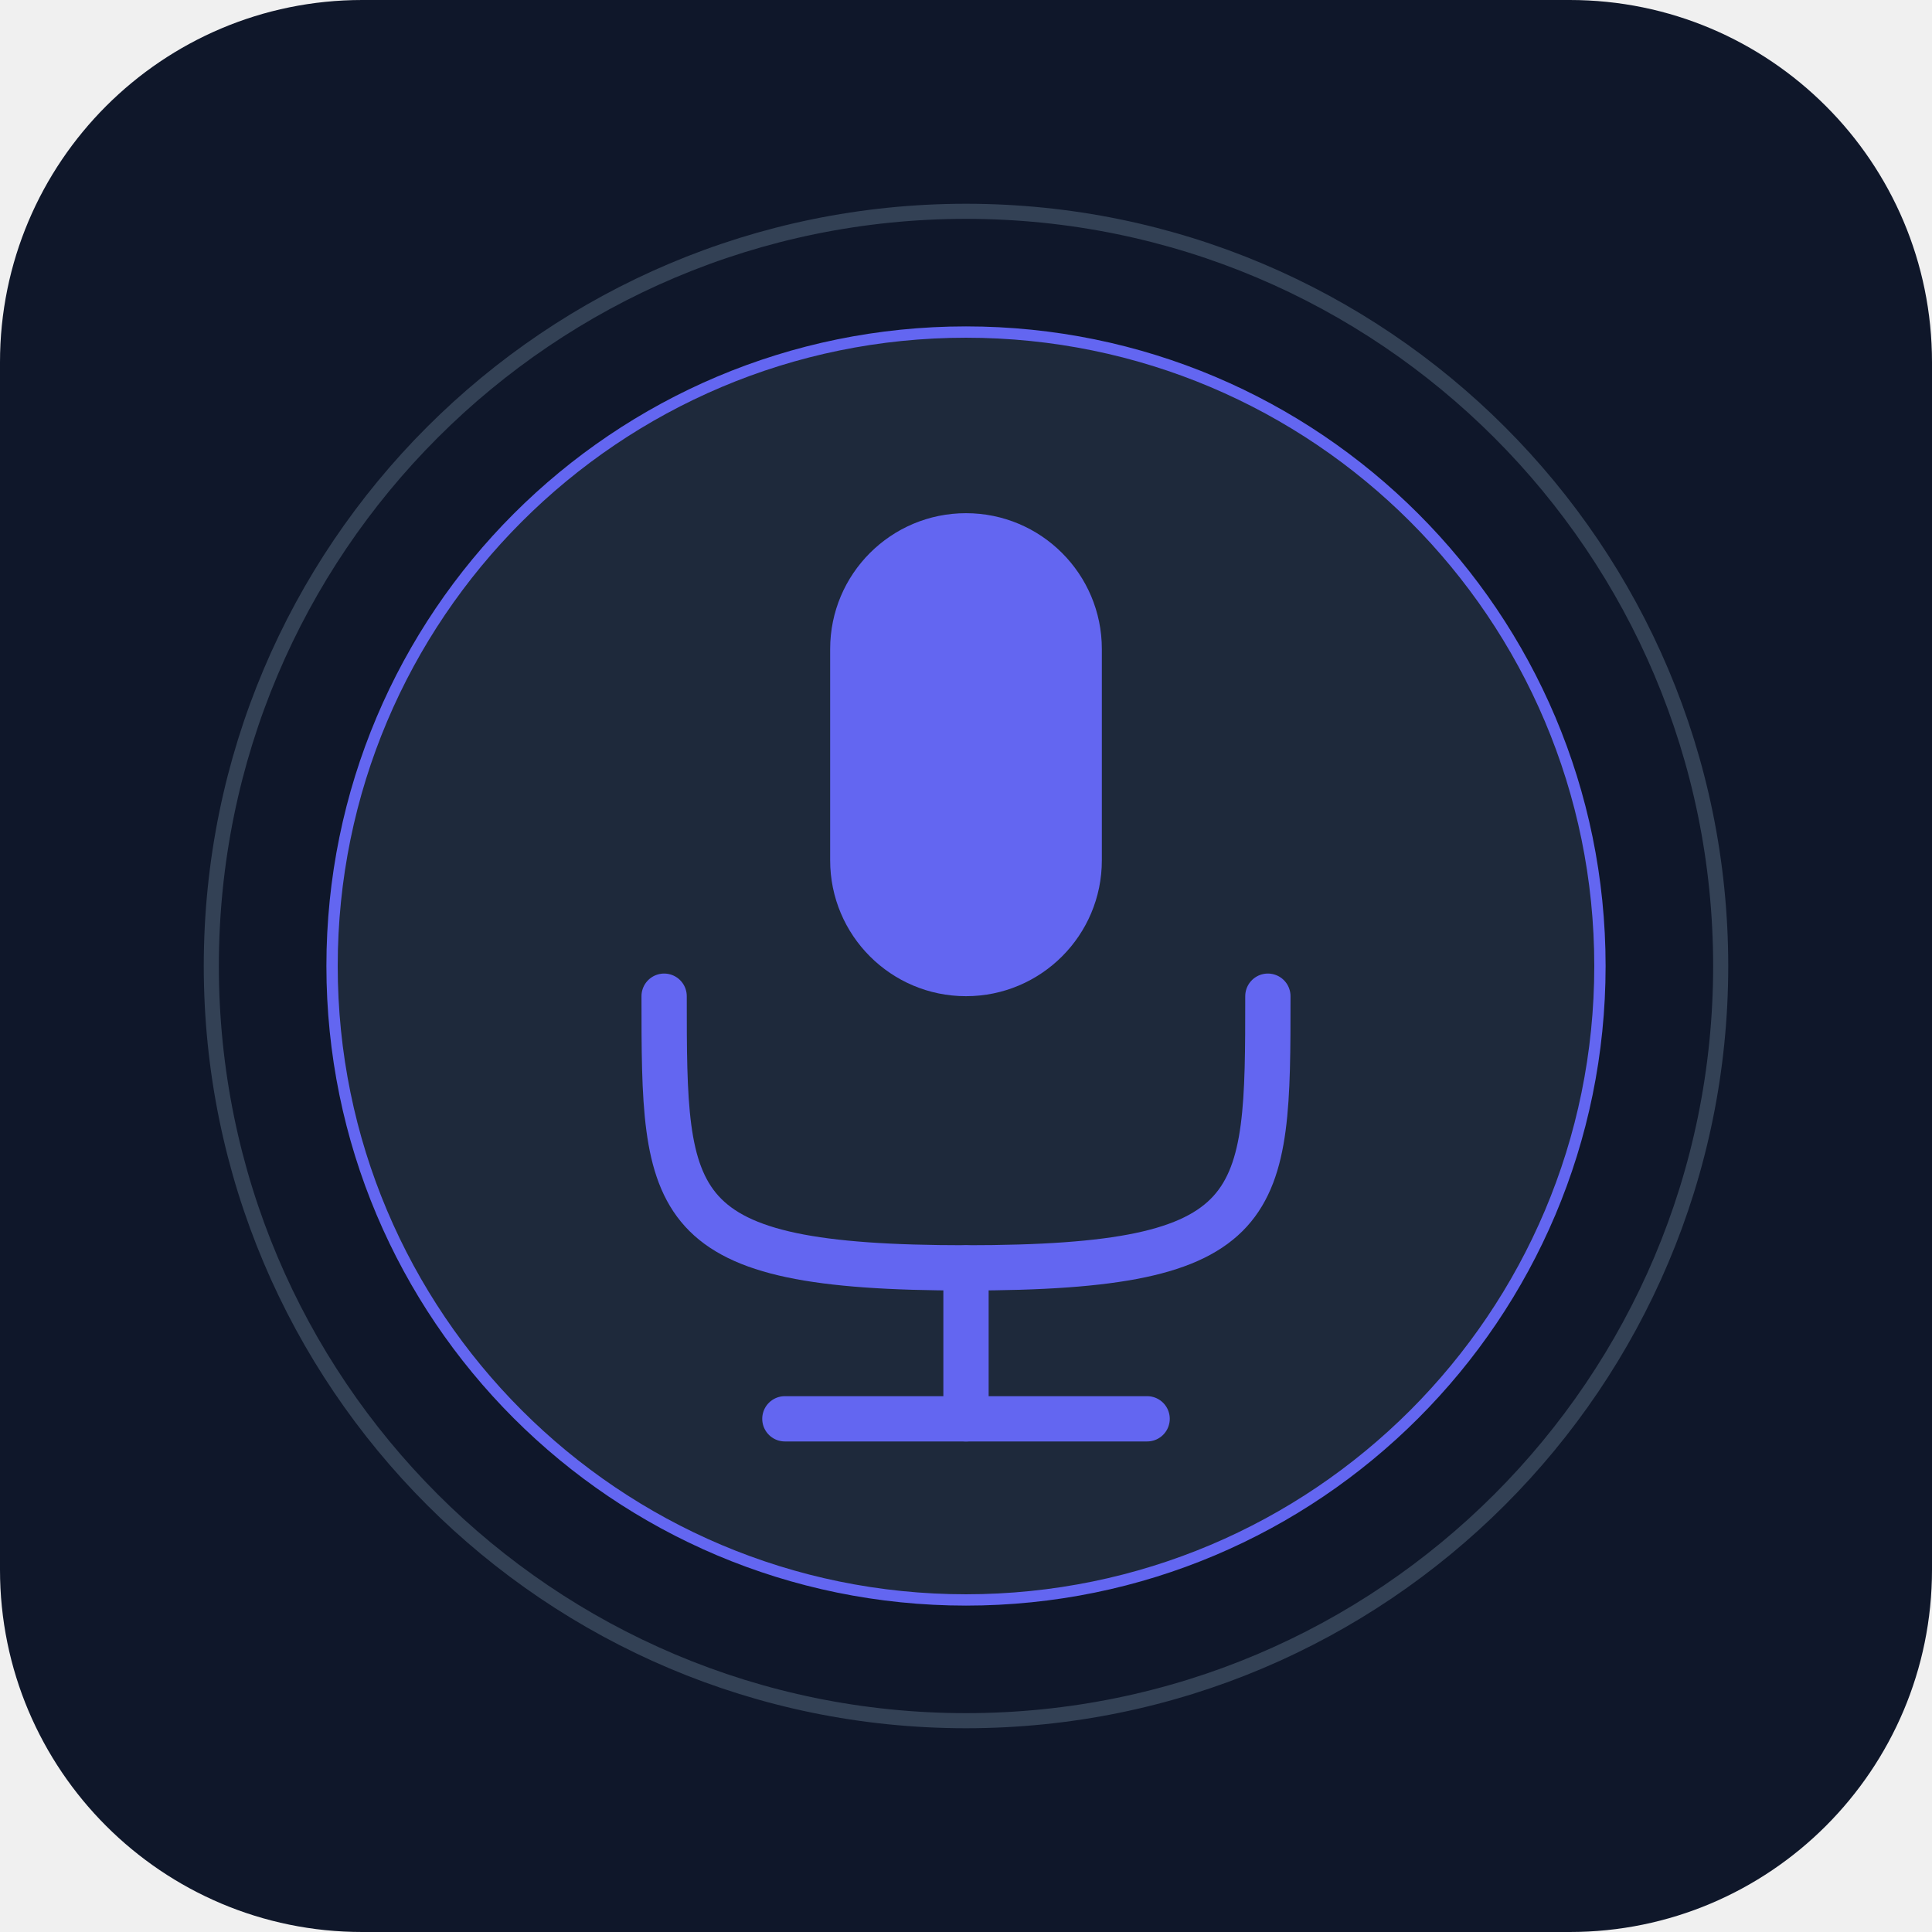
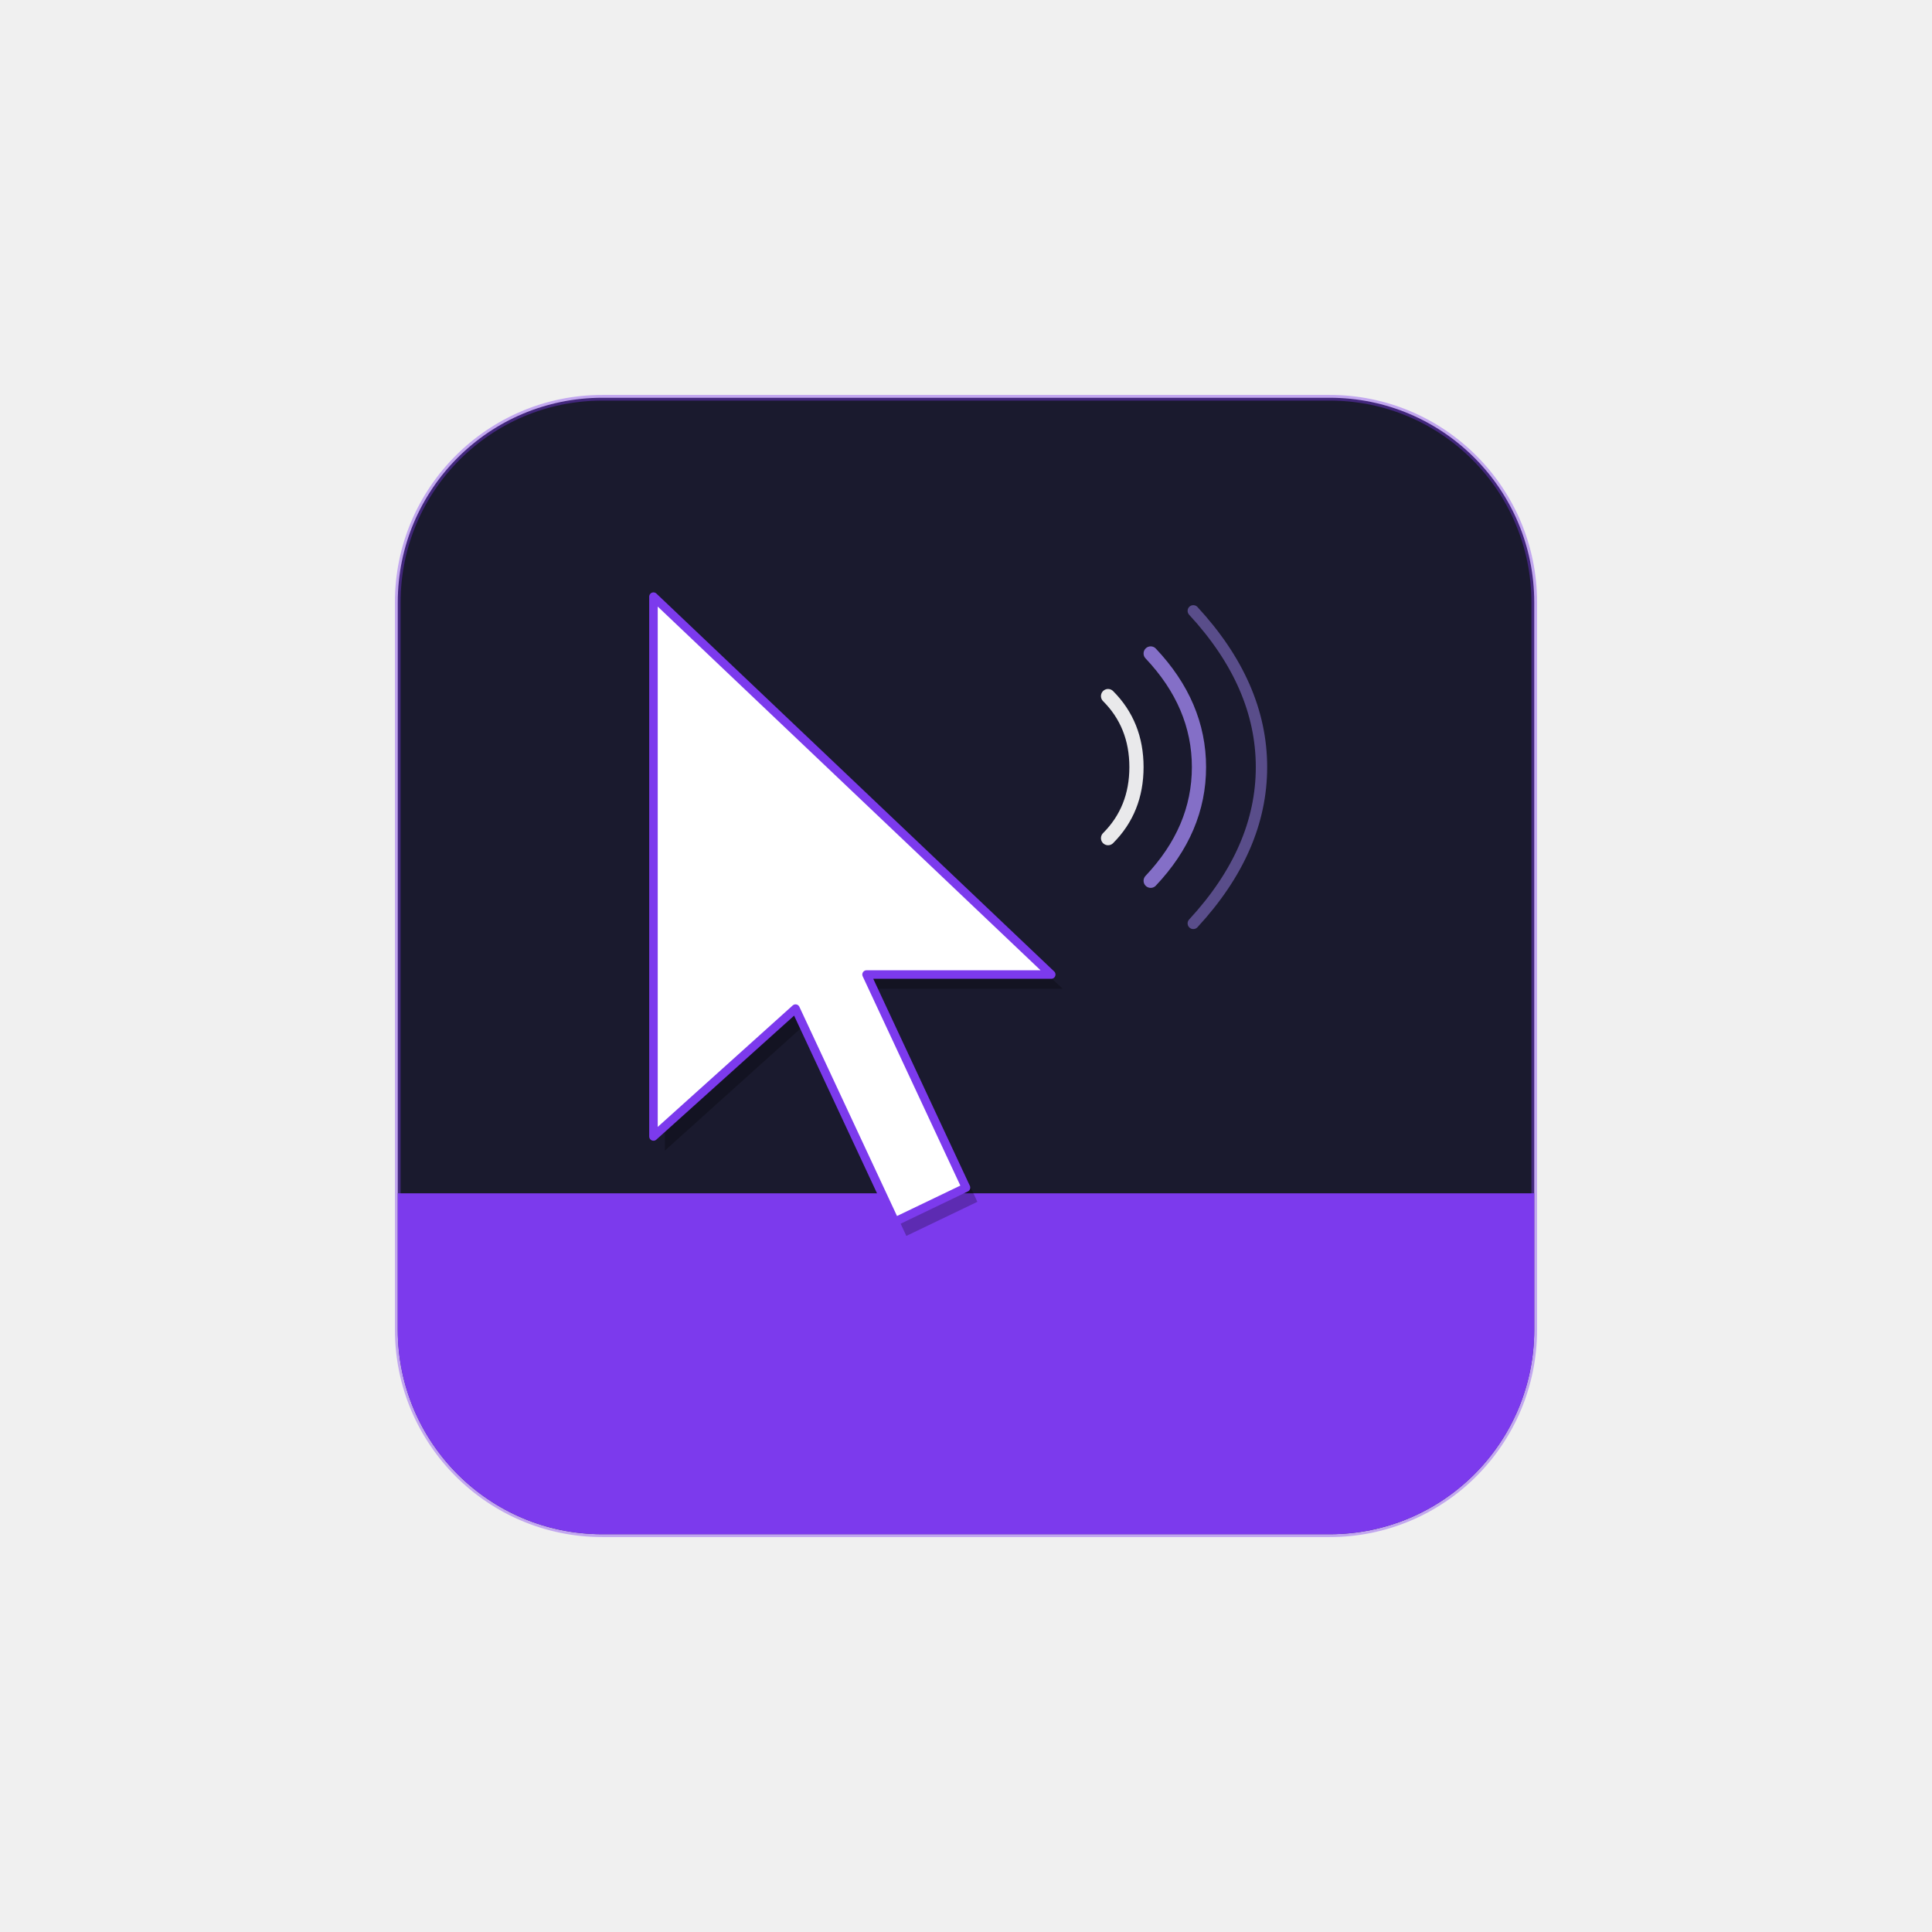
- <svg xmlns="http://www.w3.org/2000/svg" viewBox="0 0 512 512" role="img" aria-label="Cursor Voice">
-   <rect width="512" height="512" rx="96" fill="#0f172a" />
-   <circle cx="256" cy="256" r="200" fill="none" stroke="#334155" stroke-width="4" />
-   <circle cx="256" cy="256" r="168" fill="#1e293b" stroke="#6366f1" stroke-width="3" />
-   <rect x="220" y="136" width="72" height="128" rx="36" fill="#6366f1" />
-   <path d="M176 264 C176 320 176 336 256 336 C336 336 336 320 336 264" fill="none" stroke="#6366f1" stroke-width="12" stroke-linecap="round" />
-   <line x1="256" y1="336" x2="256" y2="376" stroke="#6366f1" stroke-width="12" stroke-linecap="round" />
-   <line x1="208" y1="376" x2="304" y2="376" stroke="#6366f1" stroke-width="12" stroke-linecap="round" />
+ <svg xmlns="http://www.w3.org/2000/svg" viewBox="0 0 680 680" role="img" aria-label="Cursor Voice">
+   <defs>
+     <clipPath id="roundedClip">
+       <rect x="140" y="140" width="400" height="400" rx="72" />
+     </clipPath>
+   </defs>
+   <rect x="140" y="140" width="400" height="400" rx="72" fill="#1a1a2e" />
+   <rect x="140" y="420" width="400" height="120" clip-path="url(#roundedClip)" fill="#7c3aed" />
+   <rect x="140" y="140" width="400" height="400" rx="72" fill="none" stroke="#7c3aed" stroke-width="2" opacity="0.4" />
+   <g clip-path="url(#roundedClip)">
+     <path d="M230 210 L230 400 L280 355 L315 430 L340 418 L305 343 L370 343 Z" transform="translate(4,5)" fill="rgba(0,0,0,0.25)" />
+     <path d="M230 210 L230 400 L280 355 L315 430 L340 418 L305 343 L370 343 Z" fill="#ffffff" />
+     <path d="M230 210 L230 400 L280 355 L315 430 L340 418 L305 343 L370 343 Z" fill="none" stroke="#7c3aed" stroke-width="3" stroke-linejoin="round" />
+   </g>
+   <path d="M390 295 Q400 285 400 270 Q400 255 390 245" fill="none" stroke="#ffffff" stroke-width="5" stroke-linecap="round" opacity="0.9" />
+   <path d="M405 310 Q422 292 422 270 Q422 248 405 230" fill="none" stroke="#a78bfa" stroke-width="5" stroke-linecap="round" opacity="0.75" />
+   <path d="M420 325 Q444 299 444 270 Q444 241 420 215" fill="none" stroke="#a78bfa" stroke-width="4" stroke-linecap="round" opacity="0.45" />
</svg>
